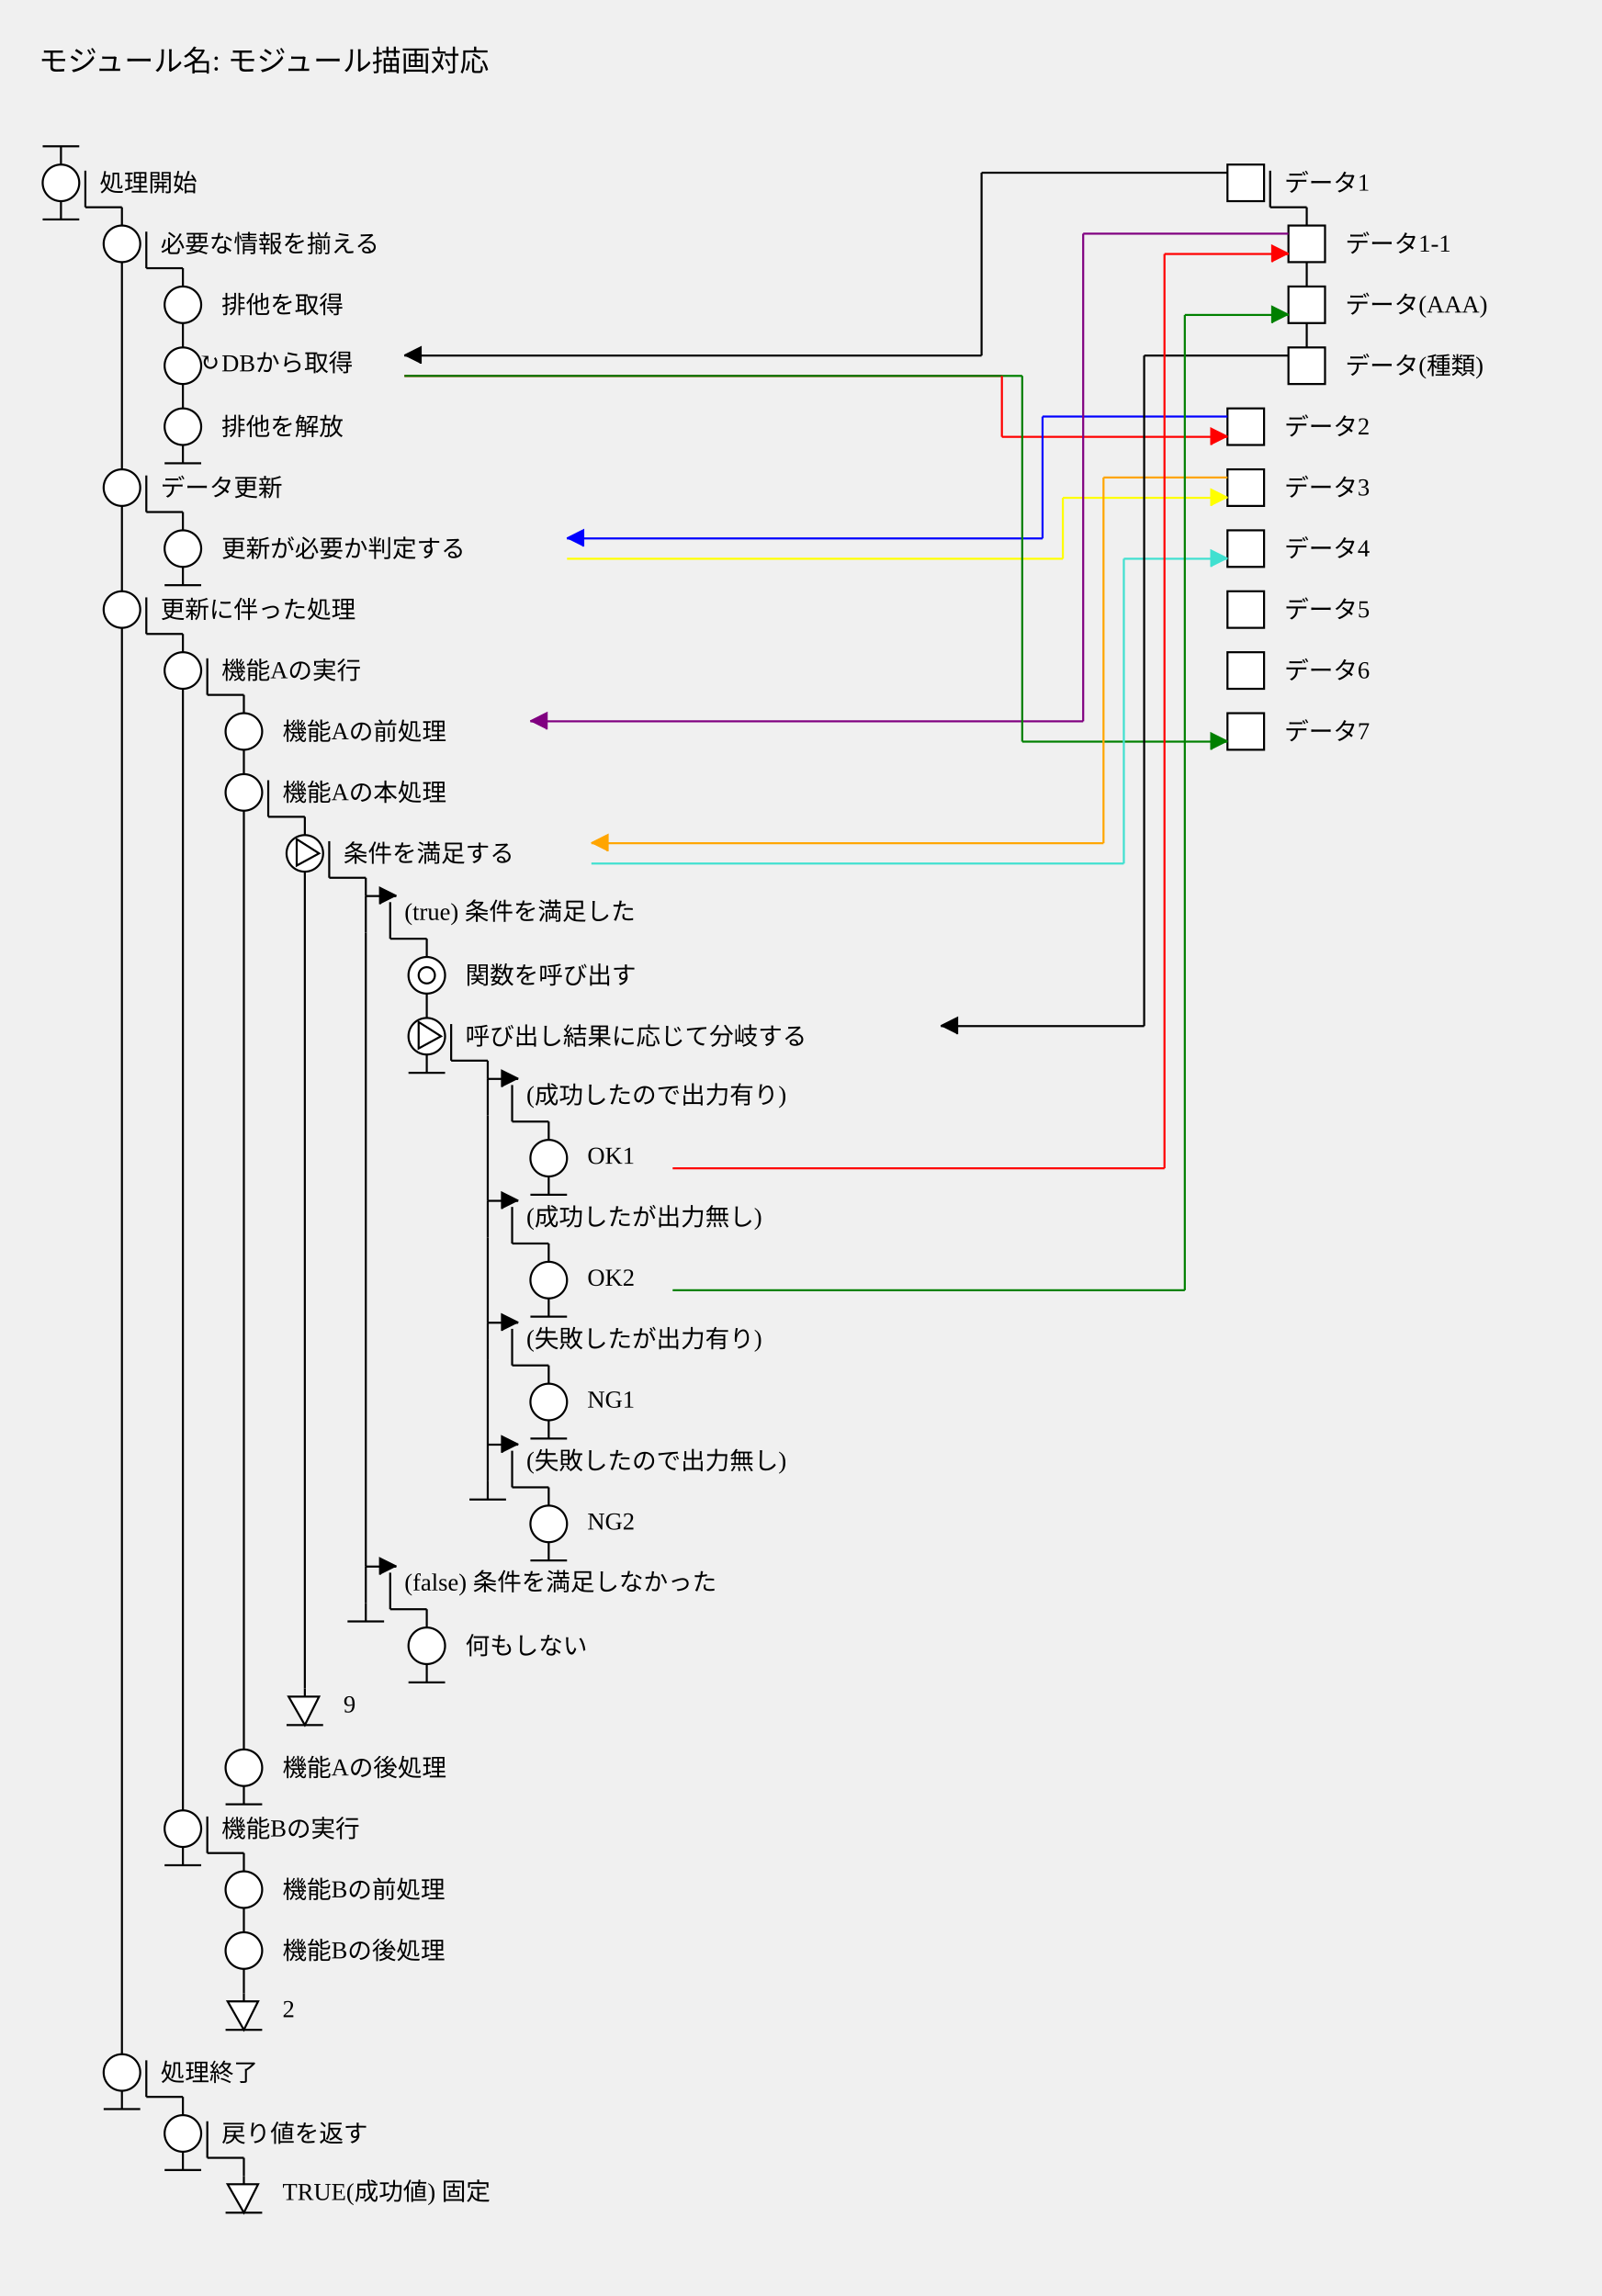
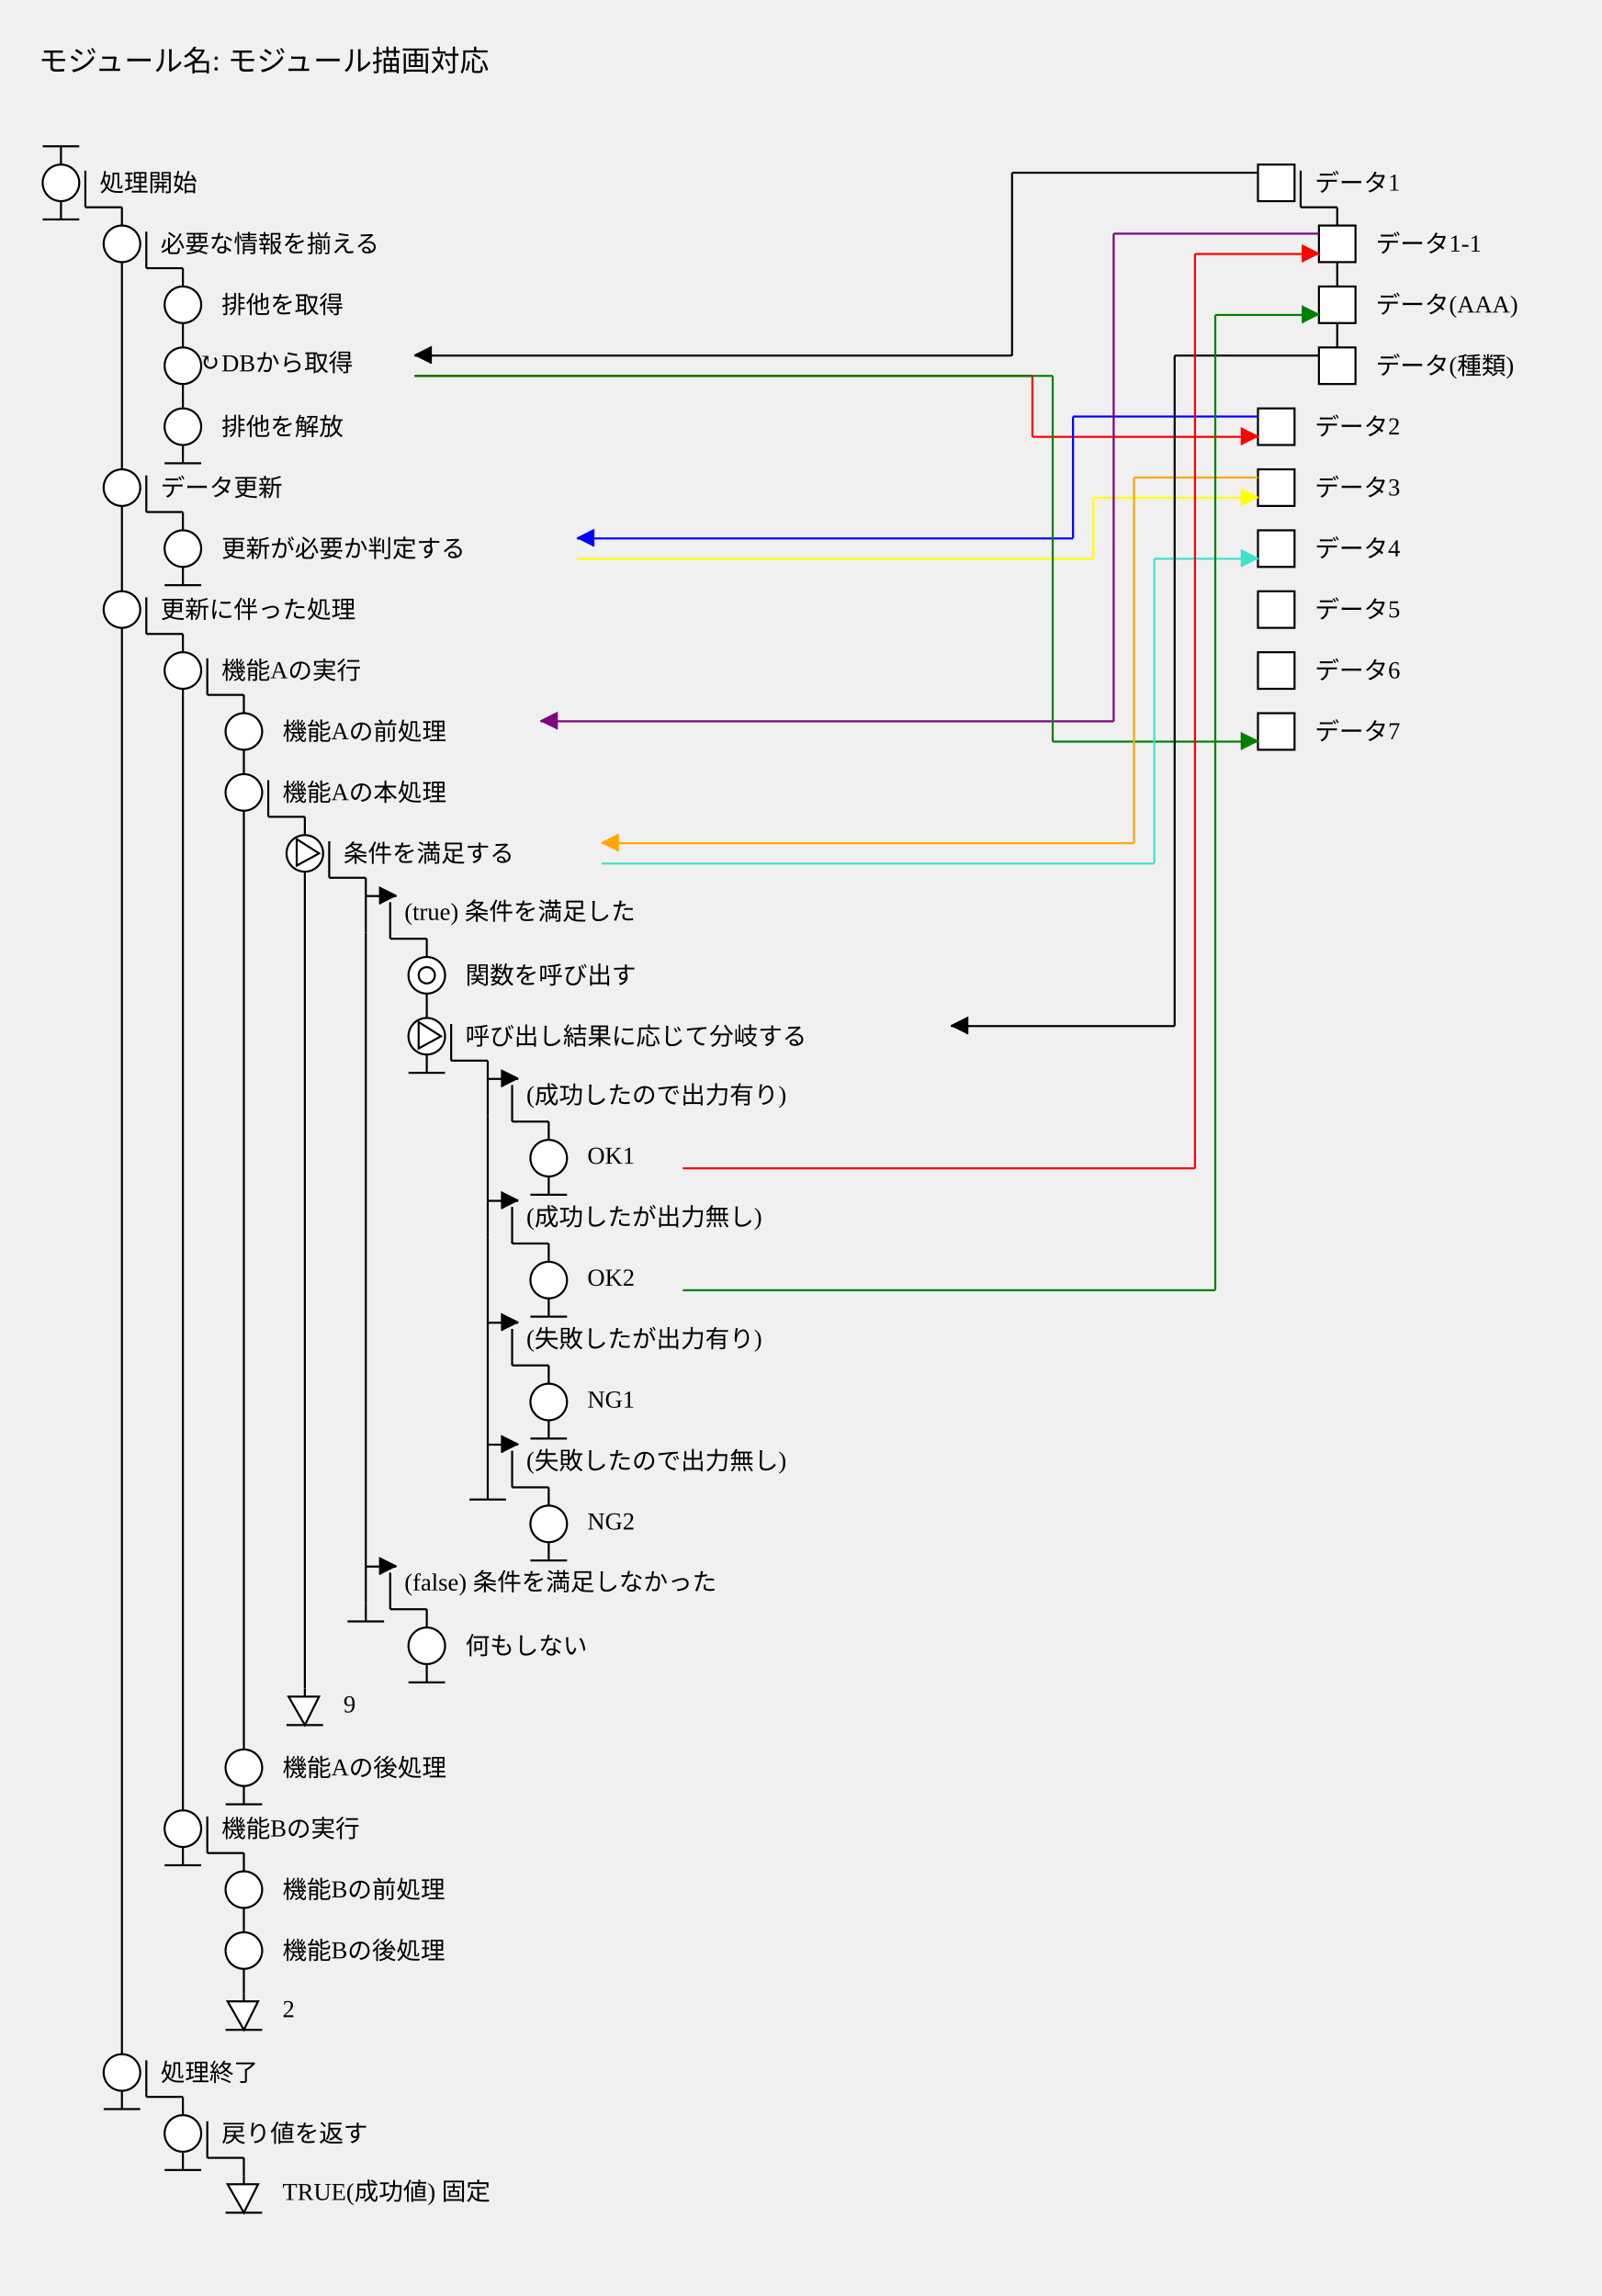
<svg xmlns="http://www.w3.org/2000/svg" width="788" height="1130" style="background-color: #808d81">
  <text x="19" y="30" text-anchor="start" dominant-baseline="middle" font-size="120%" rotate="0">モジュール名: モジュール描画対応</text>
  <circle cx="30" cy="90" r="9" fill="white" stroke="black" />
  <text x="49" y="90" text-anchor="start" dominant-baseline="middle" font-size="100%" rotate="0">処理開始</text>
  <line x1="30" y1="72" x2="30" y2="81" stroke="black" />
  <line x1="21" y1="72" x2="39" y2="72" stroke="black" />
  <line x1="30" y1="99" x2="30" y2="108" stroke="black" />
  <line x1="21" y1="108" x2="39" y2="108" stroke="black" />
  <circle cx="60" cy="120" r="9" fill="white" stroke="black" />
  <text x="79" y="120" text-anchor="start" dominant-baseline="middle" font-size="100%" rotate="0">必要な情報を揃える</text>
  <line x1="60" y1="102" x2="60" y2="111" stroke="black" />
  <line x1="42" y1="102" x2="60" y2="102" stroke="black" />
  <line x1="42" y1="84" x2="42" y2="102" stroke="black" />
  <circle cx="90" cy="150" r="9" fill="white" stroke="black" />
  <text x="109" y="150" text-anchor="start" dominant-baseline="middle" font-size="100%" rotate="0">排他を取得</text>
  <line x1="90" y1="132" x2="90" y2="141" stroke="black" />
  <line x1="72" y1="132" x2="90" y2="132" stroke="black" />
  <line x1="72" y1="114" x2="72" y2="132" stroke="black" />
  <circle cx="90" cy="180" r="9" fill="white" stroke="black" />
  <text x="98" y="179" text-anchor="start" dominant-baseline="middle" font-size="100%" rotate="240">↻</text>
  <text x="109" y="180" text-anchor="start" dominant-baseline="middle" font-size="100%" rotate="0">DBから取得</text>
  <line x1="90" y1="159" x2="90" y2="171" stroke="black" />
  <circle cx="90" cy="210" r="9" fill="white" stroke="black" />
  <text x="109" y="210" text-anchor="start" dominant-baseline="middle" font-size="100%" rotate="0">排他を解放</text>
  <line x1="90" y1="189" x2="90" y2="201" stroke="black" />
  <line x1="90" y1="219" x2="90" y2="228" stroke="black" />
  <line x1="81" y1="228" x2="99" y2="228" stroke="black" />
  <circle cx="60" cy="240" r="9" fill="white" stroke="black" />
  <text x="79" y="240" text-anchor="start" dominant-baseline="middle" font-size="100%" rotate="0">データ更新</text>
  <line x1="60" y1="129" x2="60" y2="231" stroke="black" />
  <circle cx="90" cy="270" r="9" fill="white" stroke="black" />
  <text x="109" y="270" text-anchor="start" dominant-baseline="middle" font-size="100%" rotate="0">更新が必要か判定する</text>
  <line x1="90" y1="279" x2="90" y2="288" stroke="black" />
  <line x1="81" y1="288" x2="99" y2="288" stroke="black" />
  <line x1="90" y1="252" x2="90" y2="261" stroke="black" />
  <line x1="72" y1="252" x2="90" y2="252" stroke="black" />
  <line x1="72" y1="234" x2="72" y2="252" stroke="black" />
  <circle cx="60" cy="300" r="9" fill="white" stroke="black" />
  <text x="79" y="300" text-anchor="start" dominant-baseline="middle" font-size="100%" rotate="0">更新に伴った処理</text>
  <line x1="60" y1="249" x2="60" y2="291" stroke="black" />
  <circle cx="90" cy="330" r="9" fill="white" stroke="black" />
  <text x="109" y="330" text-anchor="start" dominant-baseline="middle" font-size="100%" rotate="0">機能Aの実行</text>
  <line x1="90" y1="312" x2="90" y2="321" stroke="black" />
  <line x1="72" y1="312" x2="90" y2="312" stroke="black" />
  <line x1="72" y1="294" x2="72" y2="312" stroke="black" />
  <circle cx="120" cy="360" r="9" fill="white" stroke="black" />
  <text x="139" y="360" text-anchor="start" dominant-baseline="middle" font-size="100%" rotate="0">機能Aの前処理</text>
  <line x1="120" y1="342" x2="120" y2="351" stroke="black" />
  <line x1="102" y1="342" x2="120" y2="342" stroke="black" />
  <line x1="102" y1="324" x2="102" y2="342" stroke="black" />
  <circle cx="120" cy="390" r="9" fill="white" stroke="black" />
  <text x="139" y="390" text-anchor="start" dominant-baseline="middle" font-size="100%" rotate="0">機能Aの本処理</text>
  <line x1="120" y1="369" x2="120" y2="381" stroke="black" />
  <circle cx="150" cy="420" r="9" fill="white" stroke="black" />
  <polygon points="157 420 146 426 146 413" fill="white" stroke="black" />
  <text x="169" y="420" text-anchor="start" dominant-baseline="middle" font-size="100%" rotate="0">条件を満足する</text>
  <line x1="150" y1="402" x2="150" y2="411" stroke="black" />
  <line x1="132" y1="402" x2="150" y2="402" stroke="black" />
  <line x1="132" y1="384" x2="132" y2="402" stroke="black" />
  <line x1="180" y1="441" x2="180" y2="459" stroke="black" />
  <line x1="180" y1="441" x2="195" y2="441" stroke="black" />
  <path d="M 195 441 L 187 437 L 187 445" stroke="black" fill="black" />
  <text x="199" y="450" text-anchor="start" dominant-baseline="middle" font-size="100%" rotate="0">(true) 条件を満足した</text>
  <line x1="180" y1="432" x2="180" y2="441" stroke="black" />
  <line x1="162" y1="432" x2="180" y2="432" stroke="black" />
  <line x1="162" y1="414" x2="162" y2="432" stroke="black" />
  <circle cx="210" cy="480" r="9" fill="white" stroke="black" />
  <circle cx="210" cy="480" r="4" fill="white" stroke="black" />
  <text x="229" y="480" text-anchor="start" dominant-baseline="middle" font-size="100%" rotate="0">関数を呼び出す</text>
  <line x1="210" y1="462" x2="210" y2="471" stroke="black" />
  <line x1="192" y1="462" x2="210" y2="462" stroke="black" />
  <line x1="192" y1="444" x2="192" y2="462" stroke="black" />
  <circle cx="210" cy="510" r="9" fill="white" stroke="black" />
  <polygon points="217 510 206 516 206 503" fill="white" stroke="black" />
  <text x="229" y="510" text-anchor="start" dominant-baseline="middle" font-size="100%" rotate="0">呼び出し結果に応じて分岐する</text>
  <line x1="210" y1="489" x2="210" y2="501" stroke="black" />
  <line x1="210" y1="519" x2="210" y2="528" stroke="black" />
  <line x1="201" y1="528" x2="219" y2="528" stroke="black" />
  <line x1="240" y1="531" x2="240" y2="549" stroke="black" />
  <line x1="240" y1="531" x2="255" y2="531" stroke="black" />
  <path d="M 255 531 L 247 527 L 247 535" stroke="black" fill="black" />
  <text x="259" y="540" text-anchor="start" dominant-baseline="middle" font-size="100%" rotate="0">(成功したので出力有り)</text>
  <line x1="240" y1="522" x2="240" y2="531" stroke="black" />
  <line x1="222" y1="522" x2="240" y2="522" stroke="black" />
  <line x1="222" y1="504" x2="222" y2="522" stroke="black" />
  <circle cx="270" cy="570" r="9" fill="white" stroke="black" />
  <text x="289" y="570" text-anchor="start" dominant-baseline="middle" font-size="100%" rotate="0">OK1</text>
  <line x1="270" y1="579" x2="270" y2="588" stroke="black" />
  <line x1="261" y1="588" x2="279" y2="588" stroke="black" />
  <line x1="270" y1="552" x2="270" y2="561" stroke="black" />
  <line x1="252" y1="552" x2="270" y2="552" stroke="black" />
  <line x1="252" y1="534" x2="252" y2="552" stroke="black" />
  <line x1="240" y1="591" x2="240" y2="609" stroke="black" />
  <line x1="240" y1="591" x2="255" y2="591" stroke="black" />
  <path d="M 255 591 L 247 587 L 247 595" stroke="black" fill="black" />
  <text x="259" y="600" text-anchor="start" dominant-baseline="middle" font-size="100%" rotate="0">(成功したが出力無し)</text>
  <line x1="240" y1="549" x2="240" y2="591" stroke="black" />
  <circle cx="270" cy="630" r="9" fill="white" stroke="black" />
  <text x="289" y="630" text-anchor="start" dominant-baseline="middle" font-size="100%" rotate="0">OK2</text>
  <line x1="270" y1="639" x2="270" y2="648" stroke="black" />
  <line x1="261" y1="648" x2="279" y2="648" stroke="black" />
  <line x1="270" y1="612" x2="270" y2="621" stroke="black" />
  <line x1="252" y1="612" x2="270" y2="612" stroke="black" />
  <line x1="252" y1="594" x2="252" y2="612" stroke="black" />
  <line x1="240" y1="651" x2="240" y2="669" stroke="black" />
  <line x1="240" y1="651" x2="255" y2="651" stroke="black" />
  <path d="M 255 651 L 247 647 L 247 655" stroke="black" fill="black" />
  <text x="259" y="660" text-anchor="start" dominant-baseline="middle" font-size="100%" rotate="0">(失敗したが出力有り)</text>
  <line x1="240" y1="609" x2="240" y2="651" stroke="black" />
  <circle cx="270" cy="690" r="9" fill="white" stroke="black" />
  <text x="289" y="690" text-anchor="start" dominant-baseline="middle" font-size="100%" rotate="0">NG1</text>
  <line x1="270" y1="699" x2="270" y2="708" stroke="black" />
  <line x1="261" y1="708" x2="279" y2="708" stroke="black" />
  <line x1="270" y1="672" x2="270" y2="681" stroke="black" />
  <line x1="252" y1="672" x2="270" y2="672" stroke="black" />
  <line x1="252" y1="654" x2="252" y2="672" stroke="black" />
  <line x1="240" y1="711" x2="240" y2="729" stroke="black" />
  <line x1="240" y1="711" x2="255" y2="711" stroke="black" />
  <path d="M 255 711 L 247 707 L 247 715" stroke="black" fill="black" />
  <text x="259" y="720" text-anchor="start" dominant-baseline="middle" font-size="100%" rotate="0">(失敗したので出力無し)</text>
  <line x1="240" y1="669" x2="240" y2="711" stroke="black" />
  <line x1="240" y1="729" x2="240" y2="738" stroke="black" />
  <line x1="231" y1="738" x2="249" y2="738" stroke="black" />
  <circle cx="270" cy="750" r="9" fill="white" stroke="black" />
  <text x="289" y="750" text-anchor="start" dominant-baseline="middle" font-size="100%" rotate="0">NG2</text>
  <line x1="270" y1="759" x2="270" y2="768" stroke="black" />
  <line x1="261" y1="768" x2="279" y2="768" stroke="black" />
  <line x1="270" y1="732" x2="270" y2="741" stroke="black" />
  <line x1="252" y1="732" x2="270" y2="732" stroke="black" />
  <line x1="252" y1="714" x2="252" y2="732" stroke="black" />
  <line x1="180" y1="771" x2="180" y2="789" stroke="black" />
  <line x1="180" y1="771" x2="195" y2="771" stroke="black" />
  <path d="M 195 771 L 187 767 L 187 775" stroke="black" fill="black" />
  <text x="199" y="780" text-anchor="start" dominant-baseline="middle" font-size="100%" rotate="0">(false) 条件を満足しなかった</text>
  <line x1="180" y1="459" x2="180" y2="771" stroke="black" />
  <line x1="180" y1="789" x2="180" y2="798" stroke="black" />
  <line x1="171" y1="798" x2="189" y2="798" stroke="black" />
  <circle cx="210" cy="810" r="9" fill="white" stroke="black" />
  <text x="229" y="810" text-anchor="start" dominant-baseline="middle" font-size="100%" rotate="0">何もしない</text>
  <line x1="210" y1="819" x2="210" y2="828" stroke="black" />
  <line x1="201" y1="828" x2="219" y2="828" stroke="black" />
  <line x1="210" y1="792" x2="210" y2="801" stroke="black" />
  <line x1="192" y1="792" x2="210" y2="792" stroke="black" />
  <line x1="192" y1="774" x2="192" y2="792" stroke="black" />
  <line x1="150" y1="831" x2="150" y2="840" stroke="black" />
  <polygon points="150 849 142 835 157 835" fill="white" stroke="black" />
  <line x1="141" y1="849" x2="159" y2="849" stroke="black" />
  <text x="169" y="840" text-anchor="start" dominant-baseline="middle" font-size="100%" rotate="0">9</text>
  <line x1="150" y1="429" x2="150" y2="831" stroke="black" />
  <circle cx="120" cy="870" r="9" fill="white" stroke="black" />
  <text x="139" y="870" text-anchor="start" dominant-baseline="middle" font-size="100%" rotate="0">機能Aの後処理</text>
  <line x1="120" y1="399" x2="120" y2="861" stroke="black" />
  <line x1="120" y1="879" x2="120" y2="888" stroke="black" />
  <line x1="111" y1="888" x2="129" y2="888" stroke="black" />
  <circle cx="90" cy="900" r="9" fill="white" stroke="black" />
  <text x="109" y="900" text-anchor="start" dominant-baseline="middle" font-size="100%" rotate="0">機能Bの実行</text>
  <line x1="90" y1="339" x2="90" y2="891" stroke="black" />
  <line x1="90" y1="909" x2="90" y2="918" stroke="black" />
  <line x1="81" y1="918" x2="99" y2="918" stroke="black" />
  <circle cx="120" cy="930" r="9" fill="white" stroke="black" />
  <text x="139" y="930" text-anchor="start" dominant-baseline="middle" font-size="100%" rotate="0">機能Bの前処理</text>
  <line x1="120" y1="912" x2="120" y2="921" stroke="black" />
  <line x1="102" y1="912" x2="120" y2="912" stroke="black" />
  <line x1="102" y1="894" x2="102" y2="912" stroke="black" />
  <circle cx="120" cy="960" r="9" fill="white" stroke="black" />
  <text x="139" y="960" text-anchor="start" dominant-baseline="middle" font-size="100%" rotate="0">機能Bの後処理</text>
  <line x1="120" y1="939" x2="120" y2="951" stroke="black" />
  <line x1="120" y1="981" x2="120" y2="990" stroke="black" />
  <polygon points="120 999 112 985 127 985" fill="white" stroke="black" />
  <line x1="111" y1="999" x2="129" y2="999" stroke="black" />
  <text x="139" y="990" text-anchor="start" dominant-baseline="middle" font-size="100%" rotate="0">2</text>
  <line x1="120" y1="969" x2="120" y2="981" stroke="black" />
  <circle cx="60" cy="1020" r="9" fill="white" stroke="black" />
  <text x="79" y="1020" text-anchor="start" dominant-baseline="middle" font-size="100%" rotate="0">処理終了</text>
  <line x1="60" y1="309" x2="60" y2="1011" stroke="black" />
  <line x1="60" y1="1029" x2="60" y2="1038" stroke="black" />
  <line x1="51" y1="1038" x2="69" y2="1038" stroke="black" />
  <circle cx="90" cy="1050" r="9" fill="white" stroke="black" />
  <text x="109" y="1050" text-anchor="start" dominant-baseline="middle" font-size="100%" rotate="0">戻り値を返す</text>
  <line x1="90" y1="1059" x2="90" y2="1068" stroke="black" />
  <line x1="81" y1="1068" x2="99" y2="1068" stroke="black" />
  <line x1="90" y1="1032" x2="90" y2="1041" stroke="black" />
  <line x1="72" y1="1032" x2="90" y2="1032" stroke="black" />
  <line x1="72" y1="1014" x2="72" y2="1032" stroke="black" />
  <line x1="120" y1="1071" x2="120" y2="1080" stroke="black" />
  <polygon points="120 1089 112 1075 127 1075" fill="white" stroke="black" />
  <line x1="111" y1="1089" x2="129" y2="1089" stroke="black" />
  <text x="139" y="1080" text-anchor="start" dominant-baseline="middle" font-size="100%" rotate="0">TRUE(成功値) 固定</text>
  <line x1="120" y1="1062" x2="120" y2="1071" stroke="black" />
  <line x1="102" y1="1062" x2="120" y2="1062" stroke="black" />
  <line x1="102" y1="1044" x2="102" y2="1062" stroke="black" />
-   <line x1="199" y1="175" x2="483" y2="175" stroke="black" />
-   <path d="M 199 175 L 207 171 L 207 179" stroke="black" fill="black" />
-   <line x1="199" y1="185" x2="493" y2="185" stroke="red" />
-   <line x1="199" y1="185" x2="503" y2="185" stroke="green" />
-   <line x1="279" y1="265" x2="513" y2="265" stroke="blue" />
-   <path d="M 279 265 L 287 261 L 287 269" stroke="blue" fill="blue" />
-   <line x1="279" y1="275" x2="523" y2="275" stroke="yellow" />
-   <line x1="261" y1="355" x2="533" y2="355" stroke="purple" />
-   <path d="M 261 355 L 269 351 L 269 359" stroke="purple" fill="purple" />
-   <line x1="291" y1="415" x2="543" y2="415" stroke="orange" />
-   <path d="M 291 415 L 299 411 L 299 419" stroke="orange" fill="orange" />
-   <line x1="291" y1="425" x2="553" y2="425" stroke="turquoise" />
-   <line x1="463" y1="505" x2="563" y2="505" stroke="black" />
-   <path d="M 463 505 L 471 501 L 471 509" stroke="black" fill="black" />
-   <line x1="331" y1="575" x2="573" y2="575" stroke="red" />
-   <line x1="331" y1="635" x2="583" y2="635" stroke="green" />
-   <rect x="604" y="81" width="18" height="18" fill="white" stroke="black" />
-   <text x="632" y="90" text-anchor="start" dominant-baseline="middle" font-size="100%" rotate="0">データ1</text>
-   <rect x="634" y="111" width="18" height="18" fill="white" stroke="black" />
-   <text x="662" y="120" text-anchor="start" dominant-baseline="middle" font-size="100%" rotate="0">データ1-1</text>
-   <line x1="643" y1="102" x2="643" y2="111" stroke="black" />
-   <line x1="625" y1="102" x2="643" y2="102" stroke="black" />
-   <line x1="625" y1="84" x2="625" y2="102" stroke="black" />
-   <rect x="634" y="141" width="18" height="18" fill="white" stroke="black" />
-   <text x="662" y="150" text-anchor="start" dominant-baseline="middle" font-size="100%" rotate="0">データ(AAA)</text>
-   <line x1="643" y1="129" x2="643" y2="141" stroke="black" />
-   <rect x="634" y="171" width="18" height="18" fill="white" stroke="black" />
-   <text x="662" y="180" text-anchor="start" dominant-baseline="middle" font-size="100%" rotate="0">データ(種類)</text>
-   <line x1="643" y1="159" x2="643" y2="171" stroke="black" />
-   <rect x="604" y="201" width="18" height="18" fill="white" stroke="black" />
-   <text x="632" y="210" text-anchor="start" dominant-baseline="middle" font-size="100%" rotate="0">データ2</text>
-   <rect x="604" y="231" width="18" height="18" fill="white" stroke="black" />
-   <text x="632" y="240" text-anchor="start" dominant-baseline="middle" font-size="100%" rotate="0">データ3</text>
-   <rect x="604" y="261" width="18" height="18" fill="white" stroke="black" />
-   <text x="632" y="270" text-anchor="start" dominant-baseline="middle" font-size="100%" rotate="0">データ4</text>
-   <rect x="604" y="291" width="18" height="18" fill="white" stroke="black" />
-   <text x="632" y="300" text-anchor="start" dominant-baseline="middle" font-size="100%" rotate="0">データ5</text>
-   <rect x="604" y="321" width="18" height="18" fill="white" stroke="black" />
-   <text x="632" y="330" text-anchor="start" dominant-baseline="middle" font-size="100%" rotate="0">データ6</text>
-   <rect x="604" y="351" width="18" height="18" fill="white" stroke="black" />
-   <text x="632" y="360" text-anchor="start" dominant-baseline="middle" font-size="100%" rotate="0">データ7</text>
-   <line x1="483" y1="85" x2="604" y2="85" stroke="black" />
-   <line x1="533" y1="115" x2="634" y2="115" stroke="purple" />
-   <line x1="573" y1="125" x2="634" y2="125" stroke="red" />
-   <path d="M 634 125 L 626 121 L 626 129" stroke="red" fill="red" />
-   <line x1="583" y1="155" x2="634" y2="155" stroke="green" />
-   <path d="M 634 155 L 626 151 L 626 159" stroke="green" fill="green" />
-   <line x1="563" y1="175" x2="634" y2="175" stroke="black" />
-   <line x1="493" y1="215" x2="604" y2="215" stroke="red" />
-   <path d="M 604 215 L 596 211 L 596 219" stroke="red" fill="red" />
-   <line x1="513" y1="205" x2="604" y2="205" stroke="blue" />
-   <line x1="523" y1="245" x2="604" y2="245" stroke="yellow" />
-   <path d="M 604 245 L 596 241 L 596 249" stroke="yellow" fill="yellow" />
-   <line x1="543" y1="235" x2="604" y2="235" stroke="orange" />
-   <line x1="553" y1="275" x2="604" y2="275" stroke="turquoise" />
-   <path d="M 604 275 L 596 271 L 596 279" stroke="turquoise" fill="turquoise" />
-   <line x1="503" y1="365" x2="604" y2="365" stroke="green" />
-   <path d="M 604 365 L 596 361 L 596 369" stroke="green" fill="green" />
-   <line x1="483" y1="85" x2="483" y2="175" stroke="black" />
-   <line x1="493" y1="185" x2="493" y2="215" stroke="red" />
-   <line x1="503" y1="185" x2="503" y2="365" stroke="green" />
-   <line x1="513" y1="205" x2="513" y2="265" stroke="blue" />
-   <line x1="523" y1="245" x2="523" y2="275" stroke="yellow" />
-   <line x1="533" y1="115" x2="533" y2="355" stroke="purple" />
-   <line x1="543" y1="235" x2="543" y2="415" stroke="orange" />
-   <line x1="553" y1="275" x2="553" y2="425" stroke="turquoise" />
-   <line x1="563" y1="175" x2="563" y2="505" stroke="black" />
-   <line x1="573" y1="125" x2="573" y2="575" stroke="red" />
-   <line x1="583" y1="155" x2="583" y2="635" stroke="green" />
+   <line x1="204" y1="175" x2="498" y2="175" stroke="black" />
+   <path d="M 204 175 L 212 171 L 212 179" stroke="black" fill="black" />
+   <line x1="204" y1="185" x2="508" y2="185" stroke="red" />
+   <line x1="204" y1="185" x2="518" y2="185" stroke="green" />
+   <line x1="284" y1="265" x2="528" y2="265" stroke="blue" />
+   <path d="M 284 265 L 292 261 L 292 269" stroke="blue" fill="blue" />
+   <line x1="284" y1="275" x2="538" y2="275" stroke="yellow" />
+   <line x1="266" y1="355" x2="548" y2="355" stroke="purple" />
+   <path d="M 266 355 L 274 351 L 274 359" stroke="purple" fill="purple" />
+   <line x1="296" y1="415" x2="558" y2="415" stroke="orange" />
+   <path d="M 296 415 L 304 411 L 304 419" stroke="orange" fill="orange" />
+   <line x1="296" y1="425" x2="568" y2="425" stroke="turquoise" />
+   <line x1="468" y1="505" x2="578" y2="505" stroke="black" />
+   <path d="M 468 505 L 476 501 L 476 509" stroke="black" fill="black" />
+   <line x1="336" y1="575" x2="588" y2="575" stroke="red" />
+   <line x1="336" y1="635" x2="598" y2="635" stroke="green" />
+   <rect x="619" y="81" width="18" height="18" fill="white" stroke="black" />
+   <text x="647" y="90" text-anchor="start" dominant-baseline="middle" font-size="100%" rotate="0">データ1</text>
+   <rect x="649" y="111" width="18" height="18" fill="white" stroke="black" />
+   <text x="677" y="120" text-anchor="start" dominant-baseline="middle" font-size="100%" rotate="0">データ1-1</text>
+   <line x1="658" y1="102" x2="658" y2="111" stroke="black" />
+   <line x1="640" y1="102" x2="658" y2="102" stroke="black" />
+   <line x1="640" y1="84" x2="640" y2="102" stroke="black" />
+   <rect x="649" y="141" width="18" height="18" fill="white" stroke="black" />
+   <text x="677" y="150" text-anchor="start" dominant-baseline="middle" font-size="100%" rotate="0">データ(AAA)</text>
+   <line x1="658" y1="129" x2="658" y2="141" stroke="black" />
+   <rect x="649" y="171" width="18" height="18" fill="white" stroke="black" />
+   <text x="677" y="180" text-anchor="start" dominant-baseline="middle" font-size="100%" rotate="0">データ(種類)</text>
+   <line x1="658" y1="159" x2="658" y2="171" stroke="black" />
+   <rect x="619" y="201" width="18" height="18" fill="white" stroke="black" />
+   <text x="647" y="210" text-anchor="start" dominant-baseline="middle" font-size="100%" rotate="0">データ2</text>
+   <rect x="619" y="231" width="18" height="18" fill="white" stroke="black" />
+   <text x="647" y="240" text-anchor="start" dominant-baseline="middle" font-size="100%" rotate="0">データ3</text>
+   <rect x="619" y="261" width="18" height="18" fill="white" stroke="black" />
+   <text x="647" y="270" text-anchor="start" dominant-baseline="middle" font-size="100%" rotate="0">データ4</text>
+   <rect x="619" y="291" width="18" height="18" fill="white" stroke="black" />
+   <text x="647" y="300" text-anchor="start" dominant-baseline="middle" font-size="100%" rotate="0">データ5</text>
+   <rect x="619" y="321" width="18" height="18" fill="white" stroke="black" />
+   <text x="647" y="330" text-anchor="start" dominant-baseline="middle" font-size="100%" rotate="0">データ6</text>
+   <rect x="619" y="351" width="18" height="18" fill="white" stroke="black" />
+   <text x="647" y="360" text-anchor="start" dominant-baseline="middle" font-size="100%" rotate="0">データ7</text>
+   <line x1="498" y1="85" x2="619" y2="85" stroke="black" />
+   <line x1="548" y1="115" x2="649" y2="115" stroke="purple" />
+   <line x1="588" y1="125" x2="649" y2="125" stroke="red" />
+   <path d="M 649 125 L 641 121 L 641 129" stroke="red" fill="red" />
+   <line x1="598" y1="155" x2="649" y2="155" stroke="green" />
+   <path d="M 649 155 L 641 151 L 641 159" stroke="green" fill="green" />
+   <line x1="578" y1="175" x2="649" y2="175" stroke="black" />
+   <line x1="508" y1="215" x2="619" y2="215" stroke="red" />
+   <path d="M 619 215 L 611 211 L 611 219" stroke="red" fill="red" />
+   <line x1="528" y1="205" x2="619" y2="205" stroke="blue" />
+   <line x1="538" y1="245" x2="619" y2="245" stroke="yellow" />
+   <path d="M 619 245 L 611 241 L 611 249" stroke="yellow" fill="yellow" />
+   <line x1="558" y1="235" x2="619" y2="235" stroke="orange" />
+   <line x1="568" y1="275" x2="619" y2="275" stroke="turquoise" />
+   <path d="M 619 275 L 611 271 L 611 279" stroke="turquoise" fill="turquoise" />
+   <line x1="518" y1="365" x2="619" y2="365" stroke="green" />
+   <path d="M 619 365 L 611 361 L 611 369" stroke="green" fill="green" />
+   <line x1="498" y1="85" x2="498" y2="175" stroke="black" />
+   <line x1="508" y1="185" x2="508" y2="215" stroke="red" />
+   <line x1="518" y1="185" x2="518" y2="365" stroke="green" />
+   <line x1="528" y1="205" x2="528" y2="265" stroke="blue" />
+   <line x1="538" y1="245" x2="538" y2="275" stroke="yellow" />
+   <line x1="548" y1="115" x2="548" y2="355" stroke="purple" />
+   <line x1="558" y1="235" x2="558" y2="415" stroke="orange" />
+   <line x1="568" y1="275" x2="568" y2="425" stroke="turquoise" />
+   <line x1="578" y1="175" x2="578" y2="505" stroke="black" />
+   <line x1="588" y1="125" x2="588" y2="575" stroke="red" />
+   <line x1="598" y1="155" x2="598" y2="635" stroke="green" />
</svg>
